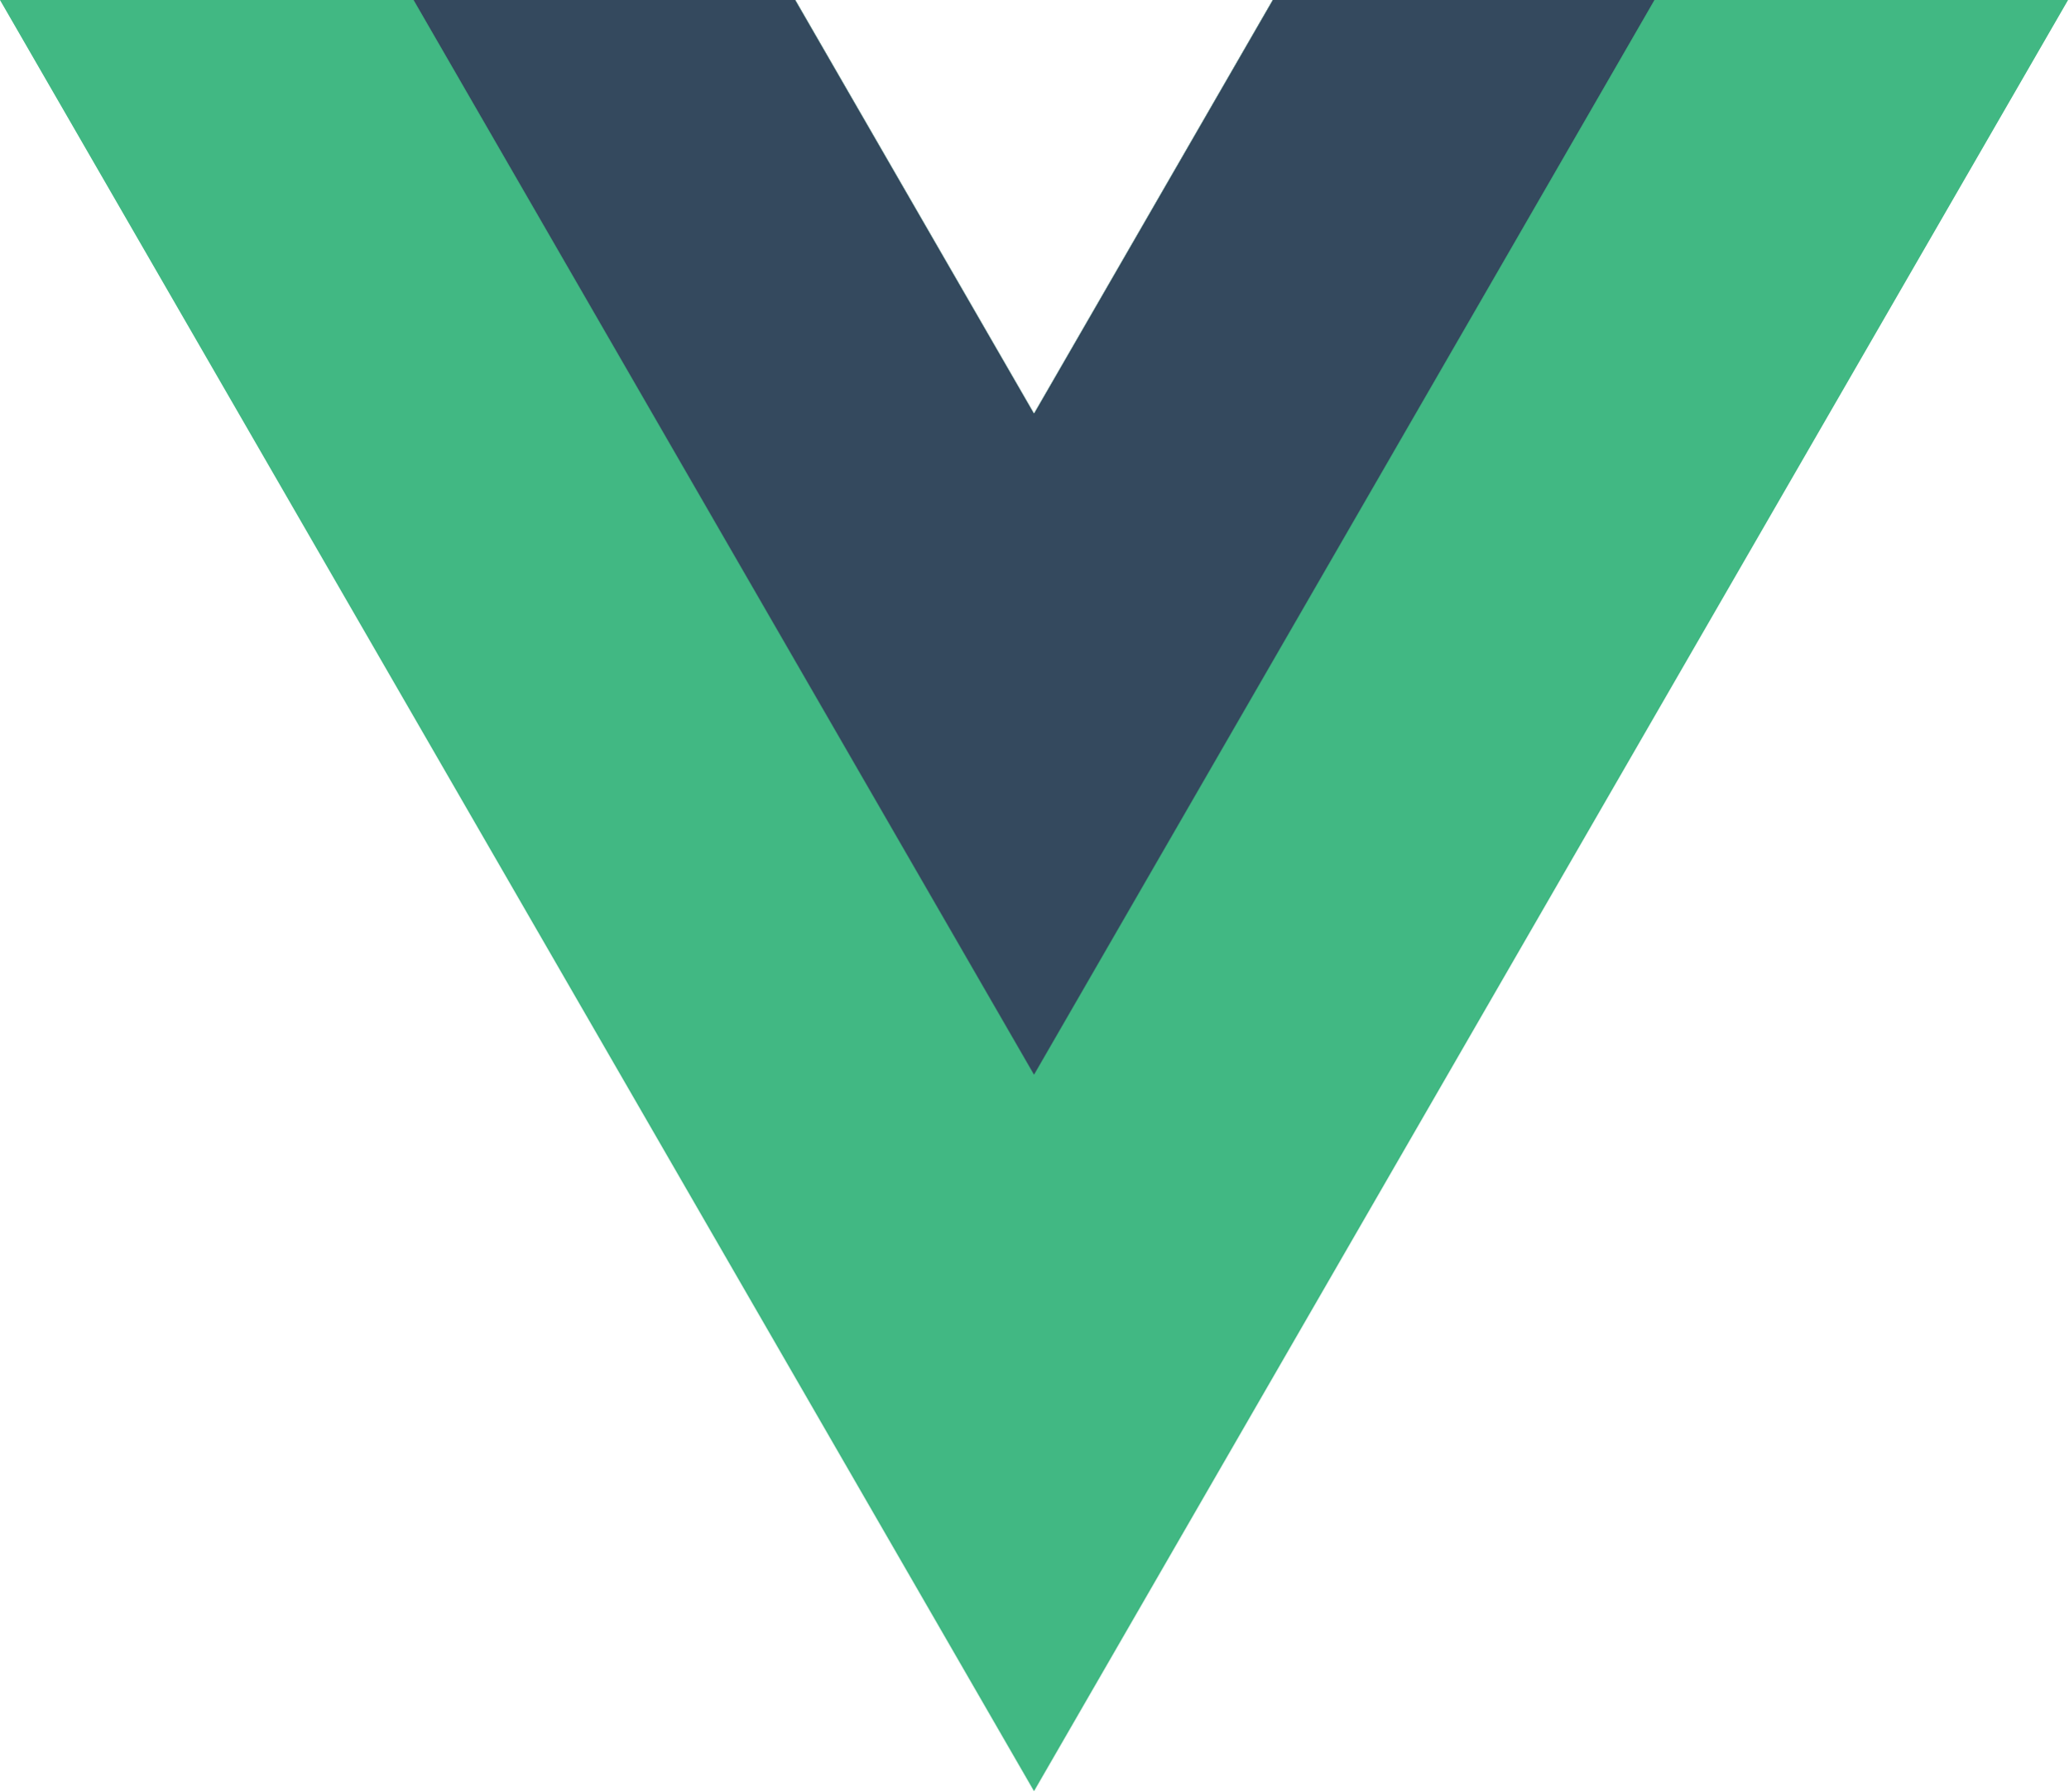
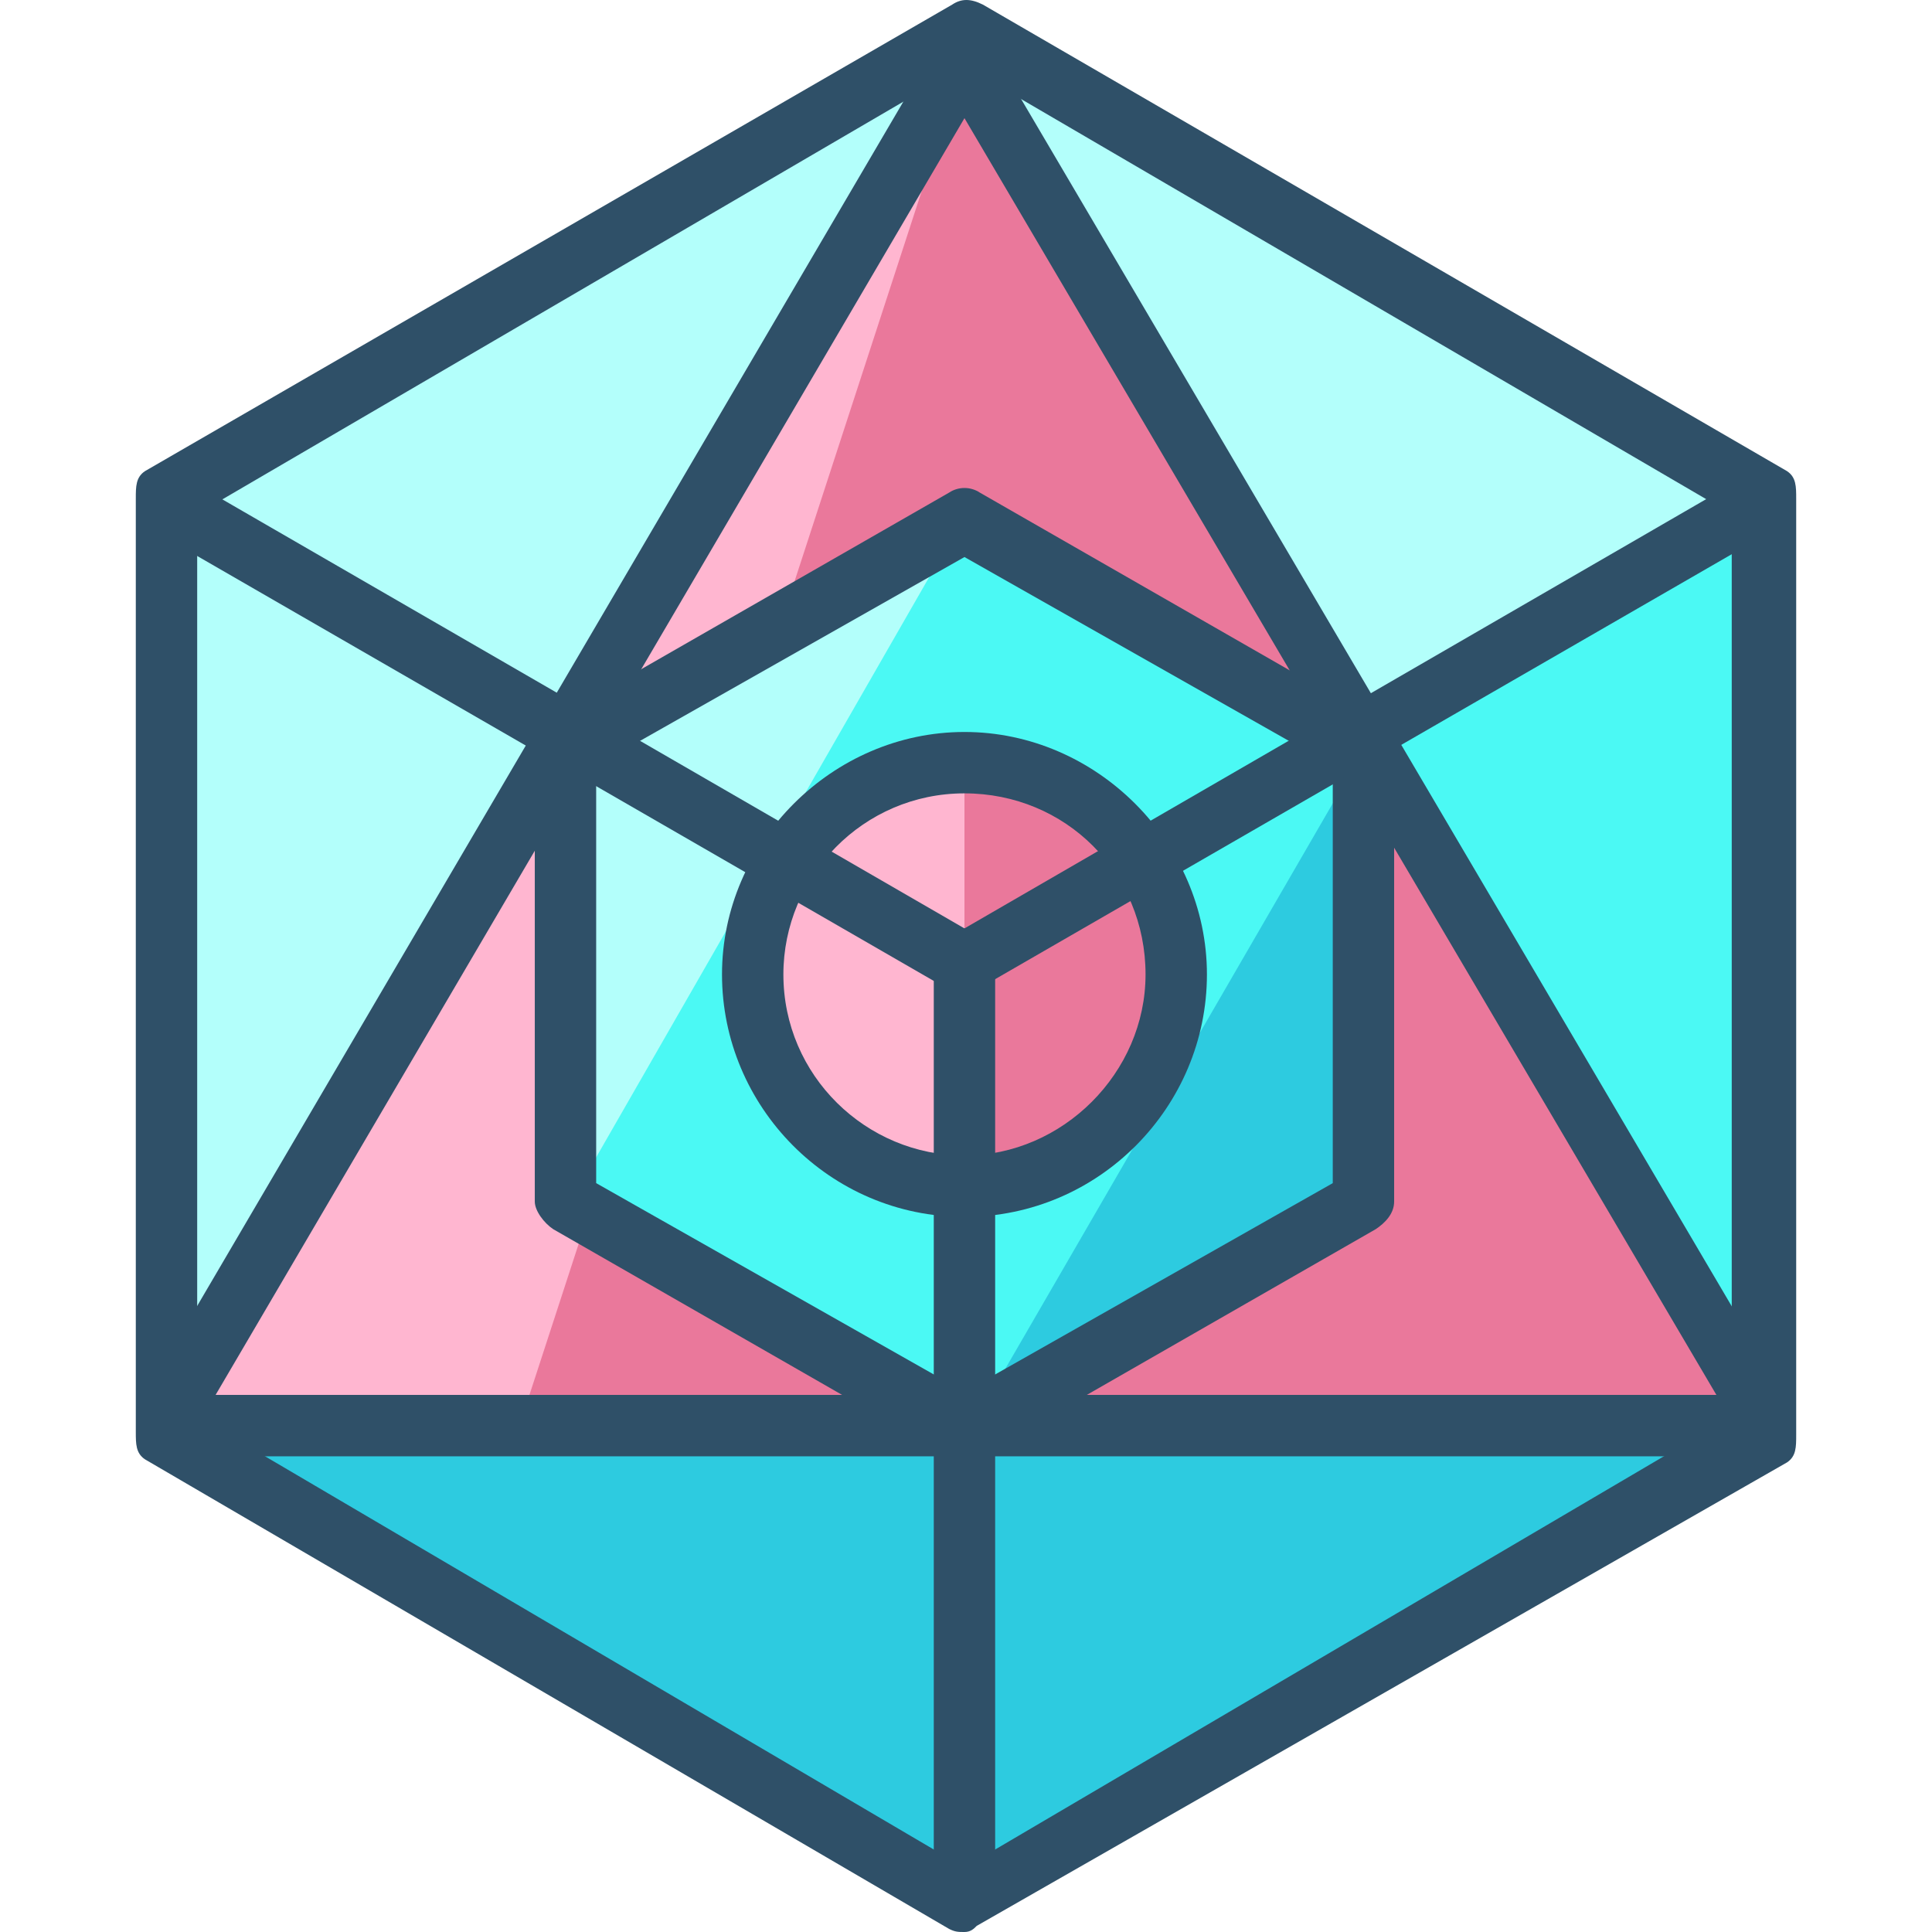
- <svg xmlns="http://www.w3.org/2000/svg" viewBox="0 0 261.76 226.69">
-   <path d="M161.096.001l-30.225 52.351L100.647.001H-.005l130.877 226.688L261.749.001z" fill="#41b883" />
-   <path d="M161.096.001l-30.225 52.351L100.647.001H52.346l78.526 136.01L209.398.001z" fill="#34495e" />
+ <svg xmlns="http://www.w3.org/2000/svg" version="1.1" id="Layer_1" x="0px" y="0px" viewBox="0 0 503.6 503.6" style="enable-background:new 0 0 503.6 503.6;" xml:space="preserve">
+   <polygon style="fill:#4BF9F4;" points="459.4,373.2 251.4,495.6 43.4,373.2 43.4,130 251.4,7.6 459.4,130 " />
+   <polyline style="fill:#2DCBE0;" points="462.6,373.2 251.4,495.6 40.2,373.2 " />
+   <polyline style="fill:#B3FFFB;" points="43.4,371.6 43.4,130 253,7.6 465,129.2 " />
+   <path style="fill:#2F5068;" d="M251.4,503.6c-1.6,0-2.4,0-4-0.8L37.8,380.4c-2.4-1.6-2.4-4-2.4-7.2V130c0-3.2,0-5.6,2.4-7.2  L248.2,1.2c2.4-1.6,4.8-1.6,8,0l209.6,121.6c2.4,1.6,2.4,4,2.4,7.2v244c0,3.2,0,5.6-2.4,7.2L254.6,502  C253.8,502.8,253,503.6,251.4,503.6z M51.4,369.2l200,117.6l200-117.6V134l-200-116.8L51.4,134V369.2z" />
+   <polygon style="fill:#FFB6D0;" points="251.4,15.6 41.8,371.6 461,371.6 " />
+   <polygon style="fill:#EA789B;" points="251.4,15.6 135.4,371.6 461,371.6 " />
+   <path style="fill:#2F5068;" d="M457.8,379.6H47.4c-3.2,0-8-1.6-9.6-4s-0.8-9.6,0-12l206.4-352c3.2-4.8,11.2-4.8,13.6,0l207.2,352  c1.6,2.4,0.8,9.6-0.8,12C463.4,378.8,461,379.6,457.8,379.6z M56.2,363.6h391.2l-196-332.8L56.2,363.6z" />
+   <polygon style="fill:#4BF9F4;" points="355.4,313.2 251.4,372.4 147.4,313.2 147.4,194.8 251.4,135.6 355.4,194.8 " />
+   <polyline style="fill:#2DCBE0;" points="355.4,195.6 355.4,313.2 253,372.4 " />
+   <polyline style="fill:#B3FFFB;" points="147.4,315.6 147.4,194.8 249.8,137.2 " />
+   <path style="fill:#2F5068;" d="M251.4,380.4c-1.6,0-2.4,0-4-0.8l-103.2-59.2c-2.4-1.6-4.8-4.8-4.8-7.2V194.8c0-3.2,2.4-5.6,4.8-7.2  l103.2-59.2c2.4-1.6,5.6-1.6,8,0l103.2,59.2c2.4,1.6,4.8,4,4.8,7.2v118.4c0,3.2-2.4,5.6-4.8,7.2l-103.2,59.2  C254.6,379.6,253,380.4,251.4,380.4z M155.4,308.4l96,54.4l96-54.4V199.6l-96-54.4l-96,54.4V308.4z" />
+   <circle style="fill:#FFB6D0;" cx="251.4" cy="254" r="55.2" />
+   <path style="fill:#EA789B;" d="M251.4,198.8c30.4,0,55.2,24.8,55.2,55.2s-24.8,55.2-55.2,55.2" />
+   <g>
+     <path style="fill:#2F5068;" d="M251.4,317.2c-35.2,0-63.2-28.8-63.2-63.2s28.8-63.2,63.2-63.2s63.2,28.8,63.2,63.2   S286.6,317.2,251.4,317.2z M251.4,206.8c-26.4,0-47.2,21.6-47.2,47.2c0,26.4,21.6,47.2,47.2,47.2c25.6,0,47.2-21.6,47.2-47.2   C298.6,227.6,277.8,206.8,251.4,206.8z" />
+     <path style="fill:#2F5068;" d="M251.4,258.8c-1.6,0-2.4,0-4-0.8l-208-120c-4-2.4-4-8-1.6-12c2.4-3.2,5.6-4,8.8-2.4L251.4,242   l203.2-117.6c4-2.4,9.6-1.6,11.2,2.4c2.4,4,0.8,9.6-3.2,11.2l-208,120C253.8,258.8,253,258.8,251.4,258.8z" />
+   </g>
+   <path style="fill:#2F5068;" d="M251.4,497.2c-4.8,0-8-3.2-8-8V250c0-4.8,3.2-8,8-8c4.8,0,8,3.2,8,8v239.2  C259.4,493.2,256.2,497.2,251.4,497.2z" />
+   <g>
+ </g>
+   <g>
+ </g>
+   <g>
+ </g>
+   <g>
+ </g>
+   <g>
+ </g>
+   <g>
+ </g>
+   <g>
+ </g>
+   <g>
+ </g>
+   <g>
+ </g>
+   <g>
+ </g>
+   <g>
+ </g>
+   <g>
+ </g>
+   <g>
+ </g>
+   <g>
+ </g>
+   <g>
+ </g>
</svg>
